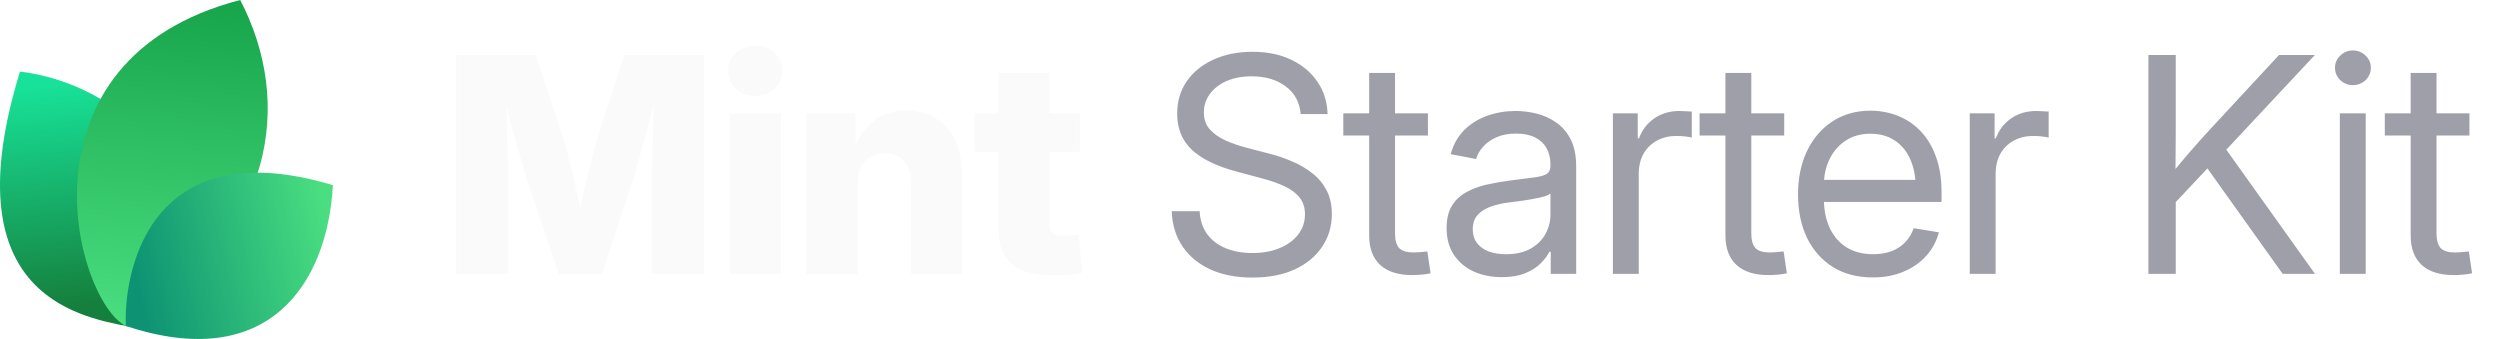
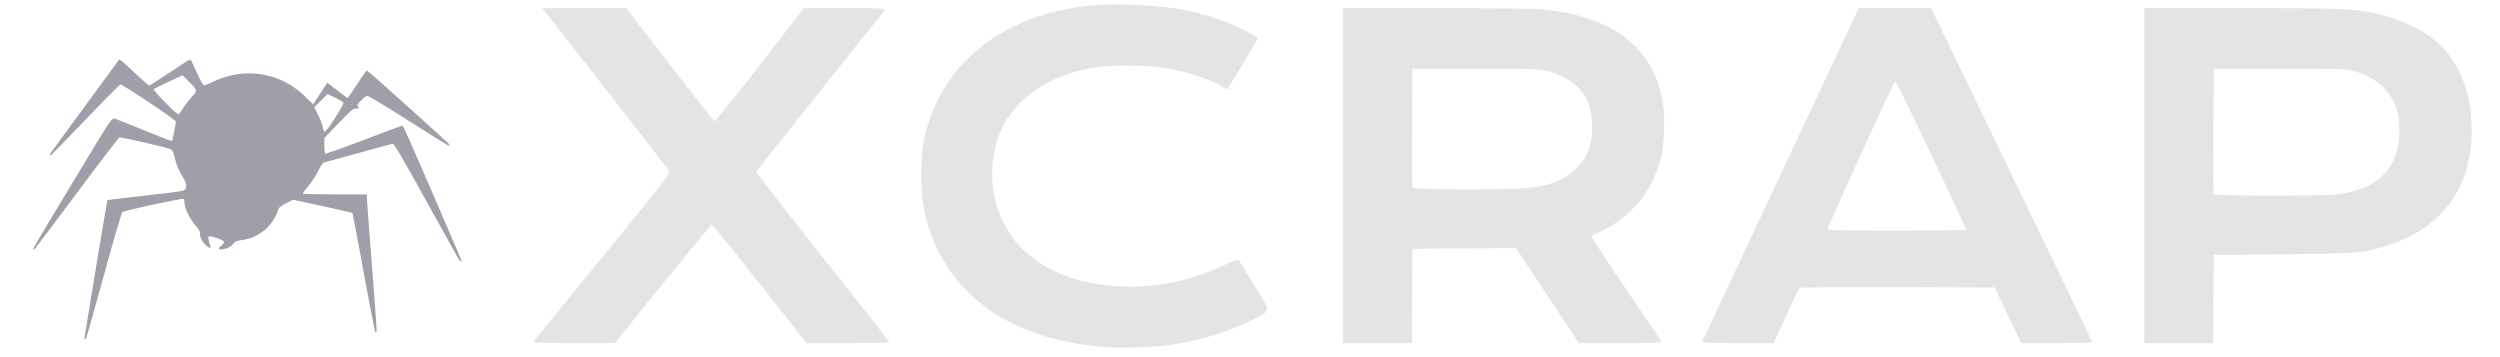
- <svg xmlns="http://www.w3.org/2000/svg" width="177" height="24" viewBox="0 0 177 24" fill="none">
-   <path d="M9.061 23.108C5.268 22.377 -3.391 20.627 1.417 5.064C9.634 6.099 16.973 14.064 9.061 23.108Z" fill="url(#paint0_linear_17557_2145)" />
-   <path d="M8.919 23.094C5.276 21.222 0.784 4.209 17.007 0C20.757 7.193 19.621 16.545 8.919 23.094Z" fill="url(#paint1_linear_17557_2145)" />
-   <path d="M8.914 23.079C8.735 19.882 10.159 9.085 23.57 13.111C23.181 20.123 18.984 26.418 8.914 23.079Z" fill="url(#paint2_linear_17557_2145)" />
-   <path d="M32.301 19.392V3.894H37.938L39.925 9.948C40.036 10.315 40.164 10.787 40.31 11.362C40.462 11.938 40.611 12.552 40.757 13.204C40.91 13.855 41.048 14.483 41.173 15.086C41.305 15.682 41.412 16.192 41.495 16.615H40.695C40.771 16.192 40.871 15.682 40.996 15.086C41.128 14.49 41.267 13.866 41.412 13.214C41.565 12.562 41.714 11.948 41.86 11.373C42.005 10.79 42.133 10.315 42.244 9.948L44.2 3.894H49.848V19.392H46.166V12.704C46.166 12.357 46.173 11.917 46.187 11.383C46.2 10.849 46.214 10.27 46.228 9.646C46.249 9.022 46.266 8.391 46.28 7.753C46.301 7.115 46.311 6.519 46.311 5.964H46.623C46.485 6.561 46.332 7.181 46.166 7.826C45.999 8.471 45.833 9.102 45.666 9.719C45.507 10.336 45.351 10.901 45.198 11.414C45.053 11.928 44.928 12.357 44.824 12.704L42.608 19.392H39.561L37.314 12.704C37.203 12.357 37.072 11.928 36.919 11.414C36.773 10.901 36.614 10.34 36.441 9.729C36.274 9.112 36.104 8.481 35.931 7.836C35.764 7.192 35.608 6.567 35.463 5.964H35.827C35.834 6.512 35.844 7.105 35.858 7.743C35.872 8.374 35.886 9.005 35.9 9.636C35.92 10.26 35.938 10.839 35.952 11.373C35.965 11.907 35.972 12.351 35.972 12.704V19.392H32.301ZM51.668 19.392V8.024H55.288V19.392H51.668ZM53.468 6.786C52.927 6.786 52.473 6.616 52.105 6.276C51.738 5.93 51.554 5.507 51.554 5.007C51.554 4.508 51.738 4.088 52.105 3.749C52.473 3.409 52.927 3.239 53.468 3.239C54.009 3.239 54.463 3.409 54.83 3.749C55.198 4.082 55.382 4.501 55.382 5.007C55.382 5.507 55.198 5.93 54.83 6.276C54.463 6.616 54.009 6.786 53.468 6.786ZM60.708 13.027V19.392H57.088V8.024H60.551L60.593 10.967H60.281C60.593 10.024 61.061 9.268 61.685 8.7C62.309 8.124 63.138 7.836 64.171 7.836C64.975 7.836 65.672 8.017 66.262 8.377C66.851 8.731 67.302 9.234 67.614 9.885C67.933 10.537 68.092 11.307 68.092 12.194V19.392H64.483V12.912C64.483 12.26 64.32 11.754 63.994 11.394C63.675 11.033 63.221 10.853 62.632 10.853C62.25 10.853 61.914 10.936 61.623 11.102C61.332 11.269 61.106 11.515 60.947 11.841C60.787 12.16 60.708 12.555 60.708 13.027ZM76.456 8.024V10.749H69.008V8.024H76.456ZM70.683 5.163H74.292V15.783C74.292 16.102 74.361 16.334 74.5 16.48C74.646 16.625 74.899 16.698 75.259 16.698C75.405 16.698 75.596 16.688 75.831 16.667C76.074 16.646 76.251 16.629 76.362 16.615L76.632 19.309C76.313 19.378 75.963 19.427 75.582 19.455C75.207 19.482 74.836 19.496 74.469 19.496C73.2 19.496 72.25 19.222 71.619 18.674C70.995 18.127 70.683 17.308 70.683 16.22V5.163Z" fill="#FAFAFA" />
-   <path d="M88.667 19.652C87.523 19.652 86.528 19.458 85.682 19.07C84.843 18.681 84.188 18.137 83.716 17.437C83.245 16.736 82.992 15.908 82.957 14.951H84.933C84.968 15.596 85.148 16.14 85.474 16.584C85.8 17.021 86.24 17.354 86.795 17.582C87.35 17.804 87.974 17.915 88.667 17.915C89.388 17.915 90.026 17.801 90.581 17.572C91.143 17.343 91.583 17.024 91.902 16.615C92.228 16.199 92.391 15.717 92.391 15.169C92.391 14.698 92.266 14.306 92.017 13.994C91.767 13.675 91.413 13.408 90.956 13.193C90.498 12.978 89.954 12.787 89.323 12.621L87.502 12.132C86.123 11.765 85.082 11.255 84.382 10.603C83.689 9.944 83.342 9.095 83.342 8.055C83.342 7.174 83.571 6.404 84.028 5.746C84.486 5.087 85.117 4.577 85.921 4.217C86.726 3.849 87.645 3.666 88.678 3.666C89.718 3.666 90.63 3.853 91.413 4.227C92.204 4.602 92.824 5.122 93.275 5.787C93.726 6.446 93.965 7.209 93.993 8.076H92.089C92.013 7.23 91.656 6.574 91.018 6.11C90.387 5.638 89.586 5.403 88.615 5.403C87.95 5.403 87.36 5.513 86.847 5.735C86.341 5.957 85.946 6.262 85.661 6.651C85.377 7.032 85.235 7.469 85.235 7.961C85.235 8.447 85.377 8.849 85.661 9.168C85.946 9.48 86.317 9.74 86.774 9.948C87.232 10.149 87.724 10.319 88.251 10.457L89.884 10.884C90.439 11.023 90.977 11.206 91.496 11.435C92.023 11.657 92.495 11.934 92.911 12.267C93.334 12.593 93.67 12.995 93.92 13.474C94.17 13.945 94.294 14.504 94.294 15.149C94.294 16.015 94.066 16.788 93.608 17.468C93.157 18.148 92.512 18.681 91.673 19.07C90.834 19.458 89.832 19.652 88.667 19.652ZM101.097 8.024V9.594H95.106V8.024H101.097ZM96.937 5.163H98.767V16.521C98.767 17 98.865 17.347 99.059 17.562C99.26 17.77 99.6 17.874 100.078 17.874C100.21 17.874 100.366 17.867 100.546 17.853C100.733 17.832 100.903 17.815 101.056 17.801L101.285 19.351C101.097 19.392 100.886 19.423 100.65 19.444C100.414 19.465 100.189 19.475 99.974 19.475C98.996 19.475 98.244 19.236 97.717 18.758C97.197 18.272 96.937 17.579 96.937 16.677V5.163ZM106.33 19.621C105.595 19.621 104.932 19.489 104.343 19.226C103.754 18.955 103.285 18.564 102.939 18.05C102.592 17.53 102.419 16.896 102.419 16.147C102.419 15.495 102.547 14.965 102.804 14.556C103.06 14.146 103.403 13.828 103.833 13.599C104.263 13.363 104.742 13.186 105.269 13.068C105.796 12.95 106.333 12.857 106.881 12.787C107.574 12.69 108.132 12.617 108.555 12.569C108.978 12.52 109.287 12.441 109.481 12.33C109.675 12.212 109.772 12.014 109.772 11.737V11.654C109.772 11.203 109.679 10.815 109.492 10.489C109.311 10.163 109.041 9.91 108.68 9.729C108.32 9.549 107.872 9.459 107.338 9.459C106.805 9.459 106.34 9.546 105.945 9.719C105.556 9.892 105.241 10.118 104.998 10.395C104.755 10.665 104.593 10.953 104.509 11.258L102.71 10.915C102.897 10.222 103.22 9.65 103.677 9.199C104.135 8.748 104.679 8.412 105.31 8.19C105.941 7.968 106.607 7.857 107.307 7.857C107.8 7.857 108.295 7.92 108.795 8.044C109.301 8.169 109.765 8.381 110.188 8.679C110.611 8.97 110.951 9.369 111.208 9.875C111.464 10.374 111.593 11.005 111.593 11.768V19.392H109.793V17.822H109.7C109.568 18.085 109.363 18.359 109.086 18.643C108.809 18.921 108.444 19.153 107.994 19.34C107.543 19.527 106.988 19.621 106.33 19.621ZM106.621 17.998C107.321 17.998 107.904 17.867 108.368 17.603C108.84 17.333 109.19 16.986 109.419 16.563C109.654 16.133 109.772 15.682 109.772 15.211V13.692C109.703 13.769 109.554 13.841 109.325 13.911C109.096 13.973 108.829 14.032 108.524 14.088C108.226 14.143 107.921 14.192 107.609 14.233C107.304 14.275 107.033 14.309 106.798 14.337C106.354 14.393 105.938 14.49 105.549 14.628C105.168 14.76 104.86 14.954 104.624 15.211C104.388 15.467 104.27 15.811 104.27 16.241C104.27 16.615 104.367 16.934 104.561 17.198C104.762 17.461 105.04 17.662 105.393 17.801C105.747 17.933 106.156 17.998 106.621 17.998ZM114.193 19.392V8.024H115.951V9.792H116.045C116.253 9.209 116.61 8.741 117.116 8.388C117.622 8.034 118.219 7.857 118.905 7.857C119.058 7.857 119.217 7.864 119.384 7.878C119.55 7.885 119.682 7.892 119.779 7.899V9.74C119.716 9.719 119.578 9.695 119.363 9.667C119.155 9.639 118.922 9.625 118.666 9.625C118.174 9.625 117.726 9.733 117.324 9.948C116.922 10.163 116.603 10.471 116.367 10.874C116.138 11.276 116.024 11.758 116.024 12.319V19.392H114.193ZM126.322 8.024V9.594H120.33V8.024H126.322ZM122.161 5.163H123.992V16.521C123.992 17 124.089 17.347 124.283 17.562C124.484 17.77 124.824 17.874 125.302 17.874C125.434 17.874 125.59 17.867 125.77 17.853C125.958 17.832 126.127 17.815 126.28 17.801L126.509 19.351C126.322 19.392 126.11 19.423 125.874 19.444C125.639 19.465 125.413 19.475 125.198 19.475C124.221 19.475 123.468 19.236 122.941 18.758C122.421 18.272 122.161 17.579 122.161 16.677V5.163ZM132.604 19.642C131.502 19.642 130.555 19.396 129.765 18.903C128.974 18.404 128.364 17.714 127.934 16.834C127.511 15.946 127.3 14.927 127.3 13.775C127.3 12.611 127.511 11.584 127.934 10.697C128.364 9.802 128.964 9.102 129.734 8.596C130.51 8.089 131.408 7.836 132.428 7.836C133.1 7.836 133.738 7.954 134.341 8.19C134.952 8.426 135.489 8.783 135.954 9.261C136.425 9.74 136.793 10.343 137.056 11.071C137.327 11.792 137.462 12.645 137.462 13.63V14.296H128.433V12.735H136.463L135.631 13.297C135.631 12.541 135.506 11.876 135.257 11.3C135.007 10.725 134.643 10.277 134.165 9.958C133.686 9.632 133.107 9.469 132.428 9.469C131.748 9.469 131.162 9.632 130.67 9.958C130.177 10.284 129.796 10.725 129.526 11.279C129.262 11.827 129.13 12.441 129.13 13.12V14.046C129.13 14.864 129.273 15.572 129.557 16.168C129.841 16.757 130.243 17.211 130.763 17.53C131.283 17.842 131.901 17.998 132.615 17.998C133.093 17.998 133.523 17.929 133.905 17.79C134.293 17.645 134.619 17.433 134.882 17.156C135.153 16.879 135.354 16.546 135.486 16.157L137.275 16.449C137.108 17.08 136.81 17.634 136.38 18.113C135.95 18.591 135.413 18.966 134.768 19.236C134.123 19.507 133.402 19.642 132.604 19.642ZM139.459 19.392V8.024H141.217V9.792H141.311C141.519 9.209 141.876 8.741 142.382 8.388C142.888 8.034 143.485 7.857 144.171 7.857C144.324 7.857 144.483 7.864 144.649 7.878C144.816 7.885 144.948 7.892 145.045 7.899V9.74C144.982 9.719 144.844 9.695 144.629 9.667C144.421 9.639 144.188 9.625 143.932 9.625C143.439 9.625 142.992 9.733 142.59 9.948C142.188 10.163 141.869 10.471 141.633 10.874C141.404 11.276 141.29 11.758 141.29 12.319V19.392H139.459ZM153.429 14.961V12.715C153.783 12.257 154.136 11.82 154.49 11.404C154.844 10.981 155.204 10.565 155.572 10.156C155.939 9.74 156.314 9.327 156.695 8.918L161.355 3.894H163.893L157.277 10.967H157.184L153.429 14.961ZM152.108 19.392V3.894H154.043V9.241L154.022 12.559L154.043 13.505V19.392H152.108ZM161.615 19.392L155.967 11.477L157.173 9.969L163.903 19.392H161.615ZM165.661 19.392V8.024H167.492V19.392H165.661ZM166.587 6.027C166.24 6.027 165.942 5.909 165.692 5.673C165.443 5.43 165.318 5.139 165.318 4.799C165.318 4.459 165.443 4.172 165.692 3.936C165.942 3.693 166.24 3.572 166.587 3.572C166.934 3.572 167.232 3.693 167.482 3.936C167.731 4.172 167.856 4.459 167.856 4.799C167.856 5.139 167.731 5.43 167.482 5.673C167.232 5.909 166.934 6.027 166.587 6.027ZM174.836 8.024V9.594H168.844V8.024H174.836ZM170.675 5.163H172.506V16.521C172.506 17 172.603 17.347 172.797 17.562C172.998 17.77 173.338 17.874 173.816 17.874C173.948 17.874 174.104 17.867 174.284 17.853C174.472 17.832 174.641 17.815 174.794 17.801L175.023 19.351C174.836 19.392 174.624 19.423 174.388 19.444C174.153 19.465 173.927 19.475 173.712 19.475C172.735 19.475 171.982 19.236 171.455 18.758C170.935 18.272 170.675 17.579 170.675 16.677V5.163Z" fill="#9F9FA9" />
-   <defs>
-     <linearGradient id="paint0_linear_17557_2145" x1="3.776" y1="5.916" x2="5.232" y2="21.559" gradientUnits="userSpaceOnUse">
-       <stop stop-color="#18E299" />
-       <stop offset="1" stop-color="#15803D" />
-     </linearGradient>
-     <linearGradient id="paint1_linear_17557_2145" x1="12.171" y1="-0.718" x2="10.19" y2="22.983" gradientUnits="userSpaceOnUse">
-       <stop stop-color="#16A34A" />
-       <stop offset="1" stop-color="#4ADE80" />
-     </linearGradient>
-     <linearGradient id="paint2_linear_17557_2145" x1="23.133" y1="15.353" x2="9.338" y2="18.52" gradientUnits="userSpaceOnUse">
-       <stop stop-color="#4ADE80" />
-       <stop offset="1" stop-color="#0D9373" />
-     </linearGradient>
-   </defs>
+ <svg xmlns="http://www.w3.org/2000/svg" width="2000" height="285" viewBox="0 0 2000 285">
+   <path id="6" d="M 427.734,272.750 C 428.273,272.062 453.151,241.630 483.018,205.122 C 528.286,149.790 537.146,138.464 536.266,137.055 C 535.380,135.637 455.222,32.794 439.769,13.250 C 439.769,13.250 434.828,7 434.828,7 C 434.828,7 467.761,7 467.761,7 C 467.761,7 500.693,7 500.693,7 C 500.693,7 535.597,52.186 535.597,52.186 C 554.794,77.038 571.012,97.534 571.638,97.732 C 572.264,97.930 588.650,77.596 608.052,52.546 C 608.052,52.546 643.329,7 643.329,7 C 643.329,7 675.820,7 675.820,7 C 706.672,7 708.233,7.088 706.798,8.750 C 701.550,14.826 604.810,136.337 604.451,137.305 C 604.207,137.962 628.081,168.779 657.504,205.788 C 686.927,242.797 711,273.284 711,273.538 C 711,273.792 696.263,273.988 678.250,273.974 C 678.250,273.974 645.500,273.948 645.500,273.948 C 645.500,273.948 608,226.478 608,226.478 C 587.375,200.370 570.035,179.006 569.467,179.004 C 568.899,179.002 551.139,200.375 530,226.500 C 530,226.500 491.566,274 491.566,274 C 491.566,274 459.160,274 459.160,274 C 433.380,274 426.955,273.744 427.734,272.750" stroke="#E4E4E7" fill="#E4E4E7" stroke-width="1" />
+   <path id="6" d="M 1362.286,273.250 C 1362.508,272.837 1390.723,212.762 1424.984,139.750 C 1424.984,139.750 1487.276,7 1487.276,7 C 1487.276,7 1515.922,7 1515.922,7 C 1515.922,7 1544.568,7 1544.568,7 C 1544.568,7 1608.784,139.763 1608.784,139.763 C 1644.103,212.783 1673,272.858 1673,273.263 C 1673,273.668 1660.464,274 1645.142,274 C 1645.142,274 1617.285,274 1617.285,274 C 1617.285,274 1606.672,251.750 1606.672,251.750 C 1606.672,251.750 1596.058,229.500 1596.058,229.500 C 1596.058,229.500 1518.389,229.244 1518.389,229.244 C 1466.039,229.071 1440.314,229.325 1439.475,230.021 C 1438.790,230.589 1433.810,240.717 1428.407,252.527 C 1428.407,252.527 1418.584,274 1418.584,274 C 1418.584,274 1390.233,274 1390.233,274 C 1374.640,274 1362.063,273.663 1362.286,273.250M 1573.416,184.136 C 1574.032,183.140 1519.570,68.233 1517.452,66.060 C 1516.680,65.268 1515.790,64.877 1515.474,65.193 C 1513.709,66.958 1460.973,182.486 1461.411,183.628 C 1461.848,184.768 1471.325,185 1517.410,185 C 1547.920,185 1573.122,184.611 1573.416,184.136" stroke="#E4E4E7" fill="#E4E4E7" stroke-width="1" />
+   <path id="6" d="M 1075,140.500 C 1075,140.500 1075,7 1075,7 C 1075,7 1149.394,7 1149.394,7 C 1192.068,7 1228.204,7.432 1234.144,8.012 C 1289.799,13.449 1322.113,38.221 1329.602,81.192 C 1330.814,88.148 1331.094,94.165 1330.707,105 C 1330.074,122.739 1327.972,131.553 1321,145.698 C 1312.836,162.261 1297.327,176.990 1279.577,185.038 C 1276.041,186.641 1272.891,188.367 1272.579,188.873 C 1272.267,189.379 1284.518,208.176 1299.805,230.646 C 1315.092,253.116 1327.942,272.062 1328.359,272.750 C 1328.960,273.740 1322.288,274 1296.277,274 C 1296.277,274 1263.435,274 1263.435,274 C 1263.435,274 1238.255,235.989 1238.255,235.989 C 1238.255,235.989 1213.074,197.978 1213.074,197.978 C 1213.074,197.978 1171.287,198.239 1171.287,198.239 C 1171.287,198.239 1129.500,198.500 1129.500,198.500 C 1129.500,198.500 1129.238,236.250 1129.238,236.250 C 1129.238,236.250 1128.976,274 1128.976,274 C 1128.976,274 1101.988,274 1101.988,274 C 1101.988,274 1075,274 1075,274 C 1075,274 1075,140.500 1075,140.500M 1220.630,151.046 C 1238.662,149.554 1250.796,145.001 1260.262,136.172 C 1270.101,126.995 1274.201,117.029 1274.318,102 C 1274.507,77.651 1263.018,63.191 1238,56.292 C 1232.144,54.677 1226.446,54.500 1180.500,54.500 C 1180.500,54.500 1129.500,54.500 1129.500,54.500 C 1129.500,54.500 1129.240,102 1129.240,102 C 1129.097,128.125 1129.195,150.062 1129.458,150.750 C 1130.044,152.279 1202.873,152.515 1220.630,151.046" stroke="#E4E4E7" fill="#E4E4E7" stroke-width="1" />
+   <path id="6" d="M 887.500,277.399 C 859.495,275.226 841.661,271.386 820.891,263.054 C 800.984,255.068 786.535,245.449 772.446,230.801 C 754.721,212.373 744.169,191.394 739.351,165 C 736.981,152.017 736.966,125.734 739.322,113.818 C 750.001,59.808 789.730,21.743 849.079,8.659 C 866.919,4.726 880.516,3.652 904.330,4.294 C 942.267,5.317 968.935,11.405 996.821,25.410 C 1001.945,27.983 1005.994,30.430 1005.819,30.847 C 1005.644,31.264 1000.127,40.424 993.559,51.203 C 993.559,51.203 981.618,70.802 981.618,70.802 C 981.618,70.802 976.438,67.878 976.438,67.878 C 965.926,61.945 947.083,56.190 929.220,53.454 C 917.549,51.667 890.507,51.424 878.969,53.004 C 837.982,58.616 807.861,80.094 797.634,111 C 788.418,138.850 793.778,170.590 811.427,192.671 C 829.275,215.002 859.567,228.115 896.973,229.703 C 925.042,230.895 953.126,225.043 980,212.402 C 988.414,208.444 990.350,207.858 991.060,209.052 C 991.533,209.848 997.052,218.825 1003.324,229 C 1016.673,250.657 1017.114,247.671 999.256,256.530 C 980.530,265.819 956.687,272.773 932.586,275.974 C 923.955,277.120 895.504,278.020 887.500,277.399" stroke="#E4E4E7" fill="#E4E4E7" stroke-width="1" />
+   <path id="1" d="M 68,270.782 C 68,269.797 86.124,160.543 86.315,160.375 C 86.417,160.286 99.550,158.795 115.500,157.063 C 131.450,155.331 145.455,153.519 146.622,153.037 C 150.281,151.524 150.473,147.419 147.133,142.155 C 143.512,136.448 141.703,132.116 140.040,125.175 C 139.147,121.447 138.125,119.572 136.632,118.922 C 132.685,117.204 96.632,108.927 95.308,109.435 C 94.587,109.712 79.324,129.640 61.389,153.719 C 43.454,177.798 28.114,198.175 27.300,199 C 26.486,199.825 33.848,187.222 43.660,170.993 C 53.472,154.764 67.800,131.017 75.500,118.222 C 87.230,98.730 89.824,95.025 91.500,95.369 C 92.600,95.595 103.380,99.862 115.456,104.851 C 127.532,109.840 137.651,113.683 137.943,113.391 C 138.375,112.959 140.444,102.948 141.300,97.143 C 141.499,95.792 98.597,67.042 96.340,67.014 C 95.702,67.006 82.910,79.825 67.913,95.500 C 52.916,111.175 40.486,124 40.291,124 C 40.096,124 41.677,121.637 43.805,118.750 C 45.932,115.863 58.382,98.875 71.471,81 C 84.560,63.125 95.414,48.331 95.592,48.125 C 95.770,47.919 100.971,52.531 107.149,58.375 C 113.327,64.219 118.814,69 119.342,69 C 119.870,69 127.427,64.192 136.134,58.316 C 144.841,52.440 152.117,47.827 152.301,48.066 C 152.485,48.305 154.623,52.943 157.053,58.372 C 159.483,63.801 162.004,68.448 162.655,68.698 C 163.306,68.948 167.138,67.573 171.170,65.643 C 195.741,53.881 224.227,58.459 243.383,77.249 C 247.168,80.962 250.403,84 250.570,84 C 250.737,84 253.378,80.158 256.439,75.462 C 256.439,75.462 262.004,66.925 262.004,66.925 C 262.004,66.925 269.793,72.962 269.793,72.962 C 274.077,76.283 277.858,79 278.193,79 C 278.528,79 282.001,74.050 285.911,68 C 289.821,61.950 293.281,57 293.601,57 C 294.108,57 347.570,104.900 357,113.803 C 361.038,117.615 363.875,119.311 320.834,92.179 C 306.718,83.280 294.547,76 293.787,76 C 293.027,76 290.668,77.780 288.544,79.955 C 285.457,83.116 284.915,84.193 285.849,85.318 C 286.807,86.472 286.599,86.646 284.688,86.281 C 282.772,85.915 280.283,88.001 270.679,98.026 C 270.679,98.026 259,110.216 259,110.216 C 259,110.216 259,116.549 259,116.549 C 259,120.032 259.424,123.144 259.942,123.464 C 260.460,123.784 274.429,118.861 290.983,112.523 C 307.537,106.185 321.401,101.008 321.791,101.017 C 322.181,101.026 331.924,122.964 343.443,149.767 C 354.962,176.570 365.419,200.863 366.681,203.750 C 367.943,206.637 368.802,209 368.591,209 C 368.380,209 356.407,187.612 341.984,161.471 C 321.543,124.421 315.401,114.048 314.130,114.425 C 313.233,114.691 300.800,118.095 286.500,121.990 C 272.200,125.885 259.746,129.301 258.824,129.580 C 257.902,129.859 255.834,132.881 254.229,136.294 C 252.624,139.707 249.004,145.250 246.184,148.612 C 243.364,151.974 241.344,155.011 241.695,155.362 C 242.046,155.713 253.734,156 267.667,156 C 267.667,156 293,156 293,156 C 293,156 293,158.625 293,158.625 C 293,160.069 294.823,184.209 297.051,212.270 C 299.279,240.331 300.966,264.237 300.800,265.395 C 300.634,266.553 296.522,245.675 291.662,219 C 286.802,192.325 282.604,170.275 282.332,170 C 282.060,169.725 271.187,167.193 258.169,164.373 C 258.169,164.373 234.500,159.246 234.500,159.246 C 234.500,159.246 228.704,162.160 228.704,162.160 C 225.516,163.763 222.669,165.846 222.376,166.788 C 218.130,180.437 207.071,189.848 193.249,191.575 C 189.202,192.081 187.516,192.810 186.377,194.548 C 184.836,196.900 180.278,199 176.716,199 C 174.956,199 175.036,198.760 177.417,196.887 C 178.895,195.725 179.968,194.098 179.802,193.272 C 179.477,191.655 168.269,187.716 166.719,188.674 C 165.798,189.243 166.205,192.805 167.606,196.429 C 168.343,198.335 168.319,198.335 165.709,196.429 C 162.535,194.112 159.760,188.789 160.594,186.615 C 160.978,185.614 159.525,183.138 156.579,179.773 C 151.969,174.507 148,166.064 148,161.521 C 148,160.199 147.616,158.881 147.148,158.592 C 145.892,157.816 98.691,168.035 97.389,169.365 C 96.778,169.989 90.084,193 82.513,220.500 C 70.253,265.032 68,272.838 68,270.782M 268.578,94.413 C 273.919,86.186 275.810,82.477 275.100,81.621 C 274.550,80.958 271.361,79.106 268.013,77.506 C 268.013,77.506 261.925,74.597 261.925,74.597 C 261.925,74.597 256.373,80.149 256.373,80.149 C 256.373,80.149 250.820,85.701 250.820,85.701 C 250.820,85.701 253.786,91.601 253.786,91.601 C 255.417,94.846 257.085,99.075 257.493,101 C 259.063,108.410 259.758,107.998 268.578,94.413M 146.344,87.676 C 147.738,85.298 150.956,81.041 153.496,78.216 C 158.846,72.266 158.818,72.108 151.116,64.578 C 151.116,64.578 146.082,59.656 146.082,59.656 C 146.082,59.656 134.491,65.004 134.491,65.004 C 128.116,67.946 122.641,70.771 122.325,71.283 C 121.653,72.370 140.898,92 142.636,92 C 143.282,92 144.950,90.054 146.344,87.676" stroke="#9F9FA9" fill="#9F9FA9" stroke-width="1" />
+   <path id="6" d="M 1716,140.500 C 1716,140.500 1716,7 1716,7 C 1716,7 1792.394,7 1792.394,7 C 1868.518,7 1881.385,7.445 1897.500,10.631 C 1916.295,14.347 1934.947,22.444 1946.725,32 C 1965.114,46.920 1975.382,69.533 1976.692,98 C 1979.024,148.672 1953.848,183.576 1904.961,197.448 C 1888.709,202.060 1884.867,202.328 1826.500,202.926 C 1826.500,202.926 1770.500,203.500 1770.500,203.500 C 1770.500,203.500 1770.237,238.750 1770.237,238.750 C 1770.237,238.750 1769.974,274 1769.974,274 C 1769.974,274 1742.987,274 1742.987,274 C 1742.987,274 1716,274 1716,274 C 1716,274 1716,140.500 1716,140.500M 1869.639,155.934 C 1902.631,152.255 1920,134.516 1920,104.500 C 1920,88.764 1916.688,79.717 1907.335,69.912 C 1901.392,63.682 1893.513,59.283 1883,56.327 C 1877.077,54.662 1871.794,54.500 1823.500,54.500 C 1823.500,54.500 1770.500,54.500 1770.500,54.500 C 1770.500,54.500 1770.240,104.500 1770.240,104.500 C 1770.097,132 1770.195,155.062 1770.458,155.750 C 1771.077,157.366 1855.390,157.523 1869.639,155.934" stroke="#E4E4E7" fill="#E4E4E7" stroke-width="1" />
</svg>
